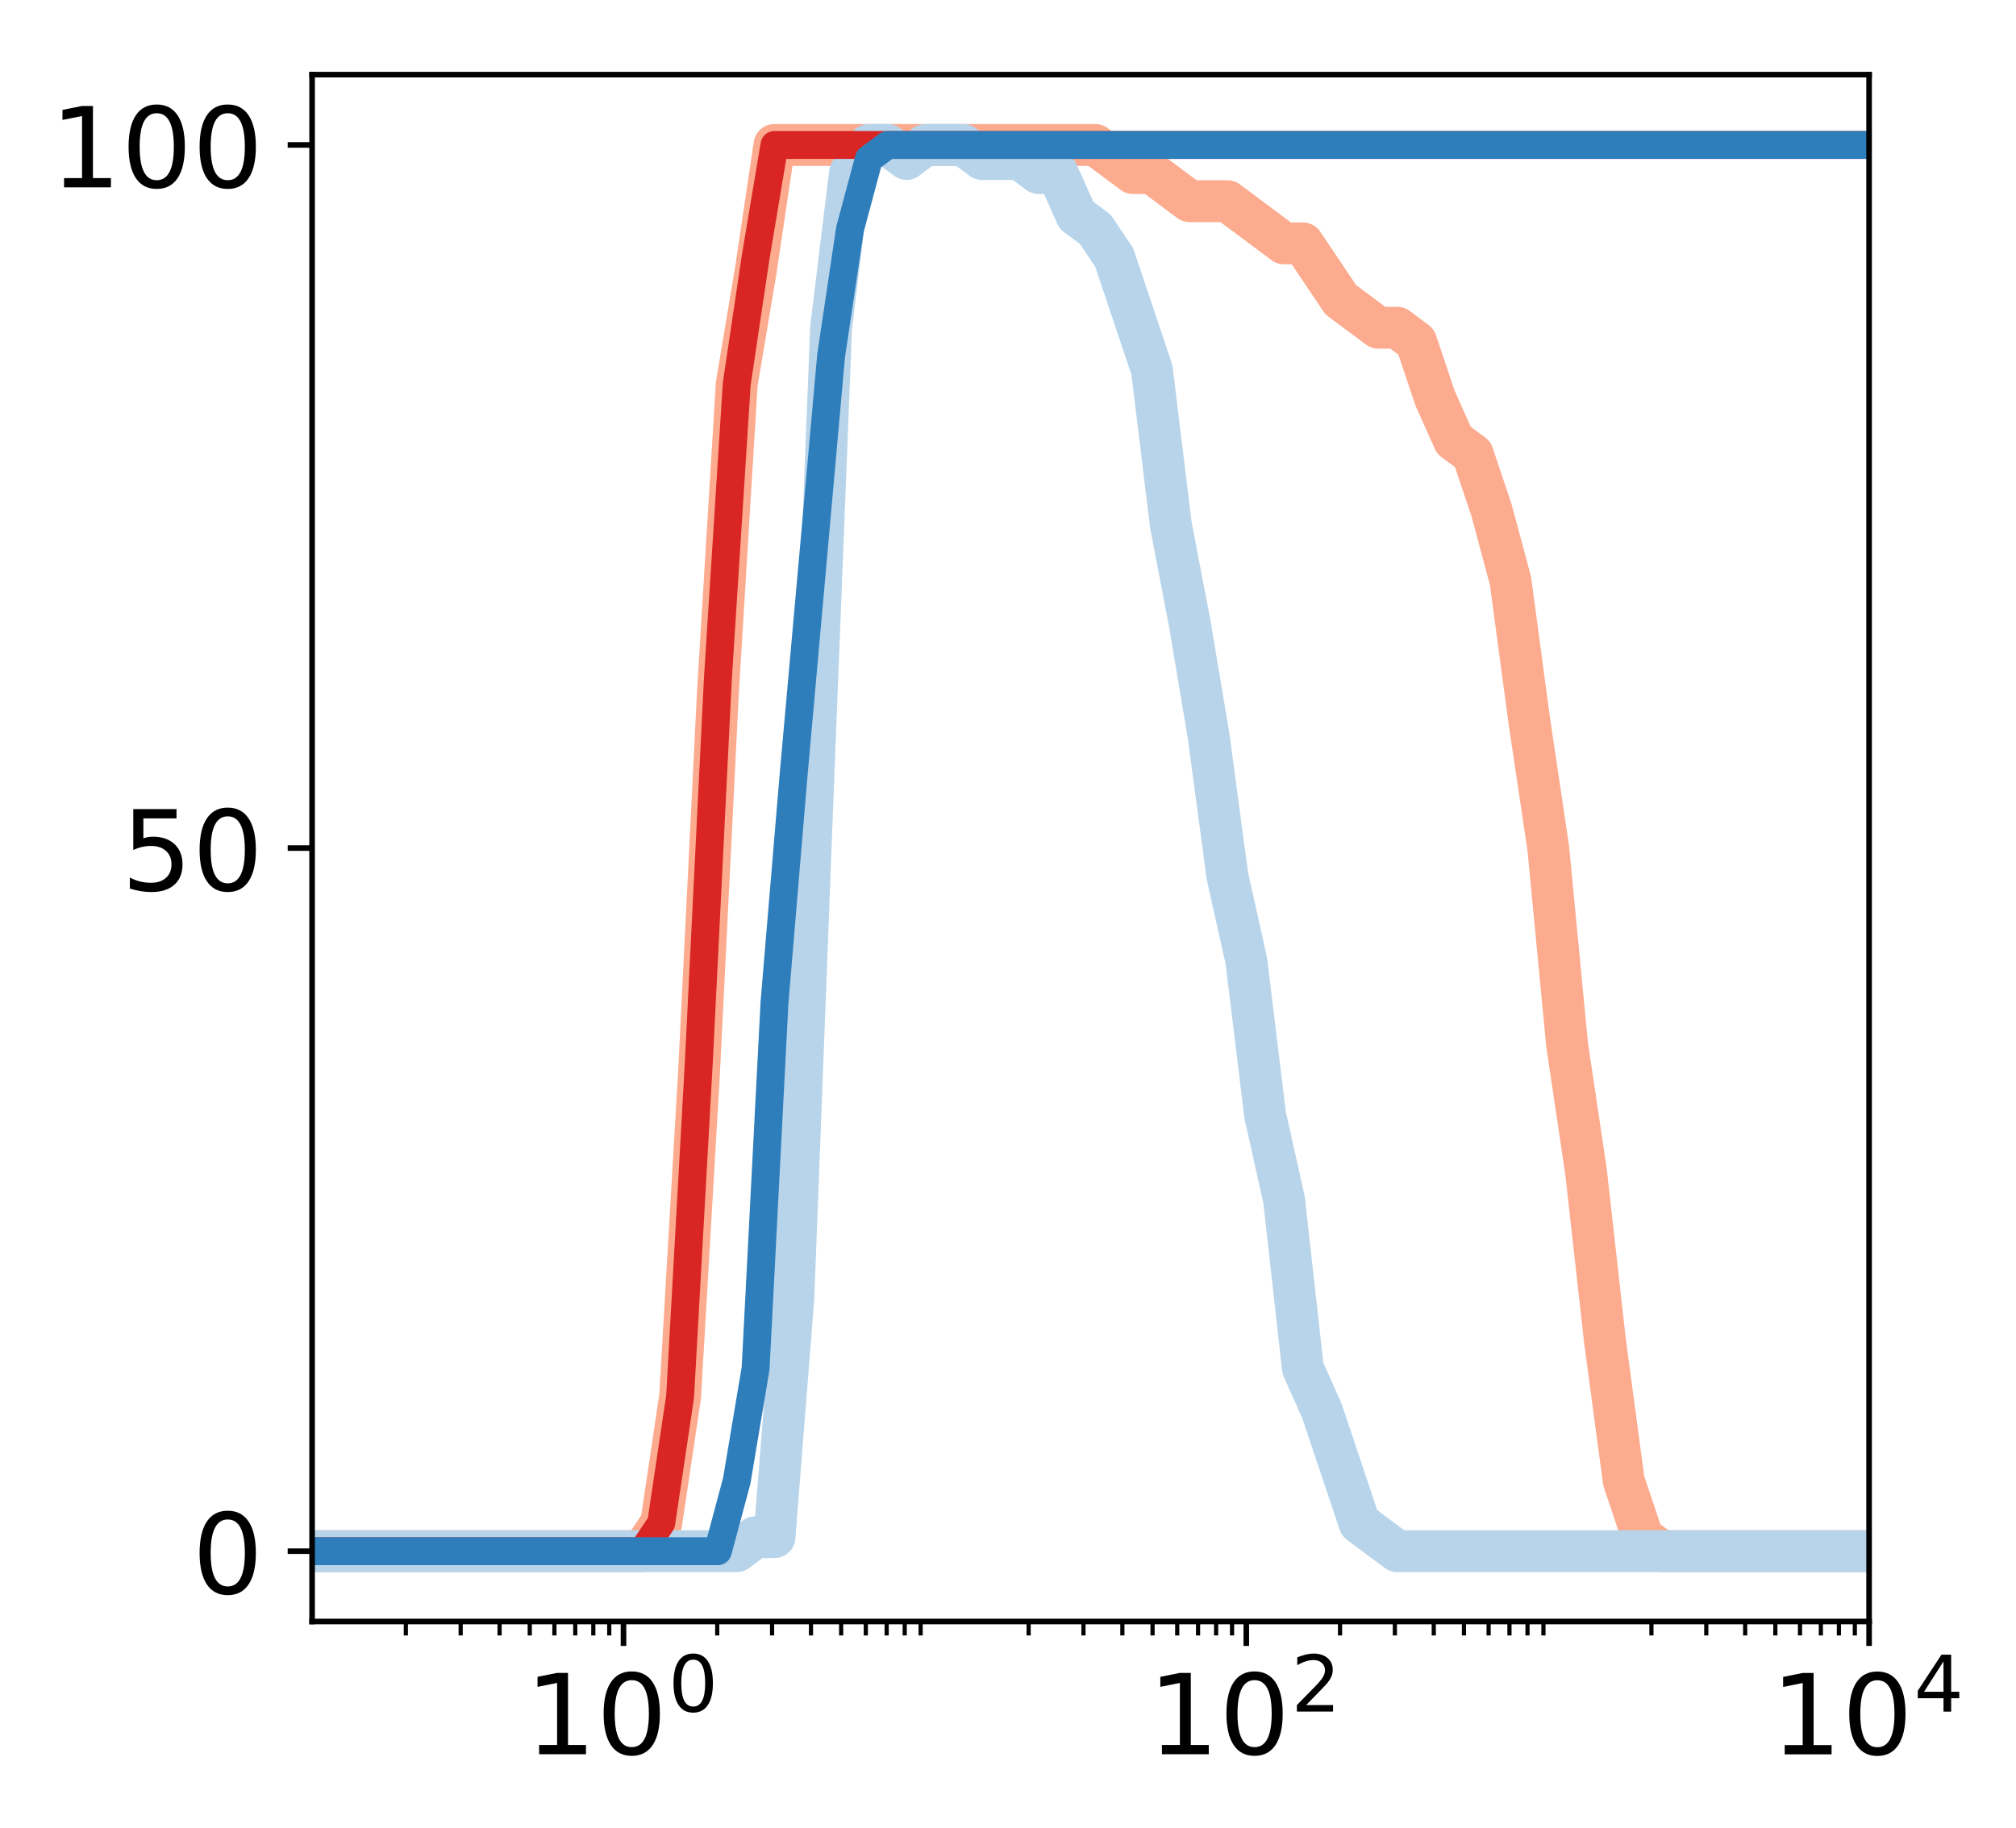
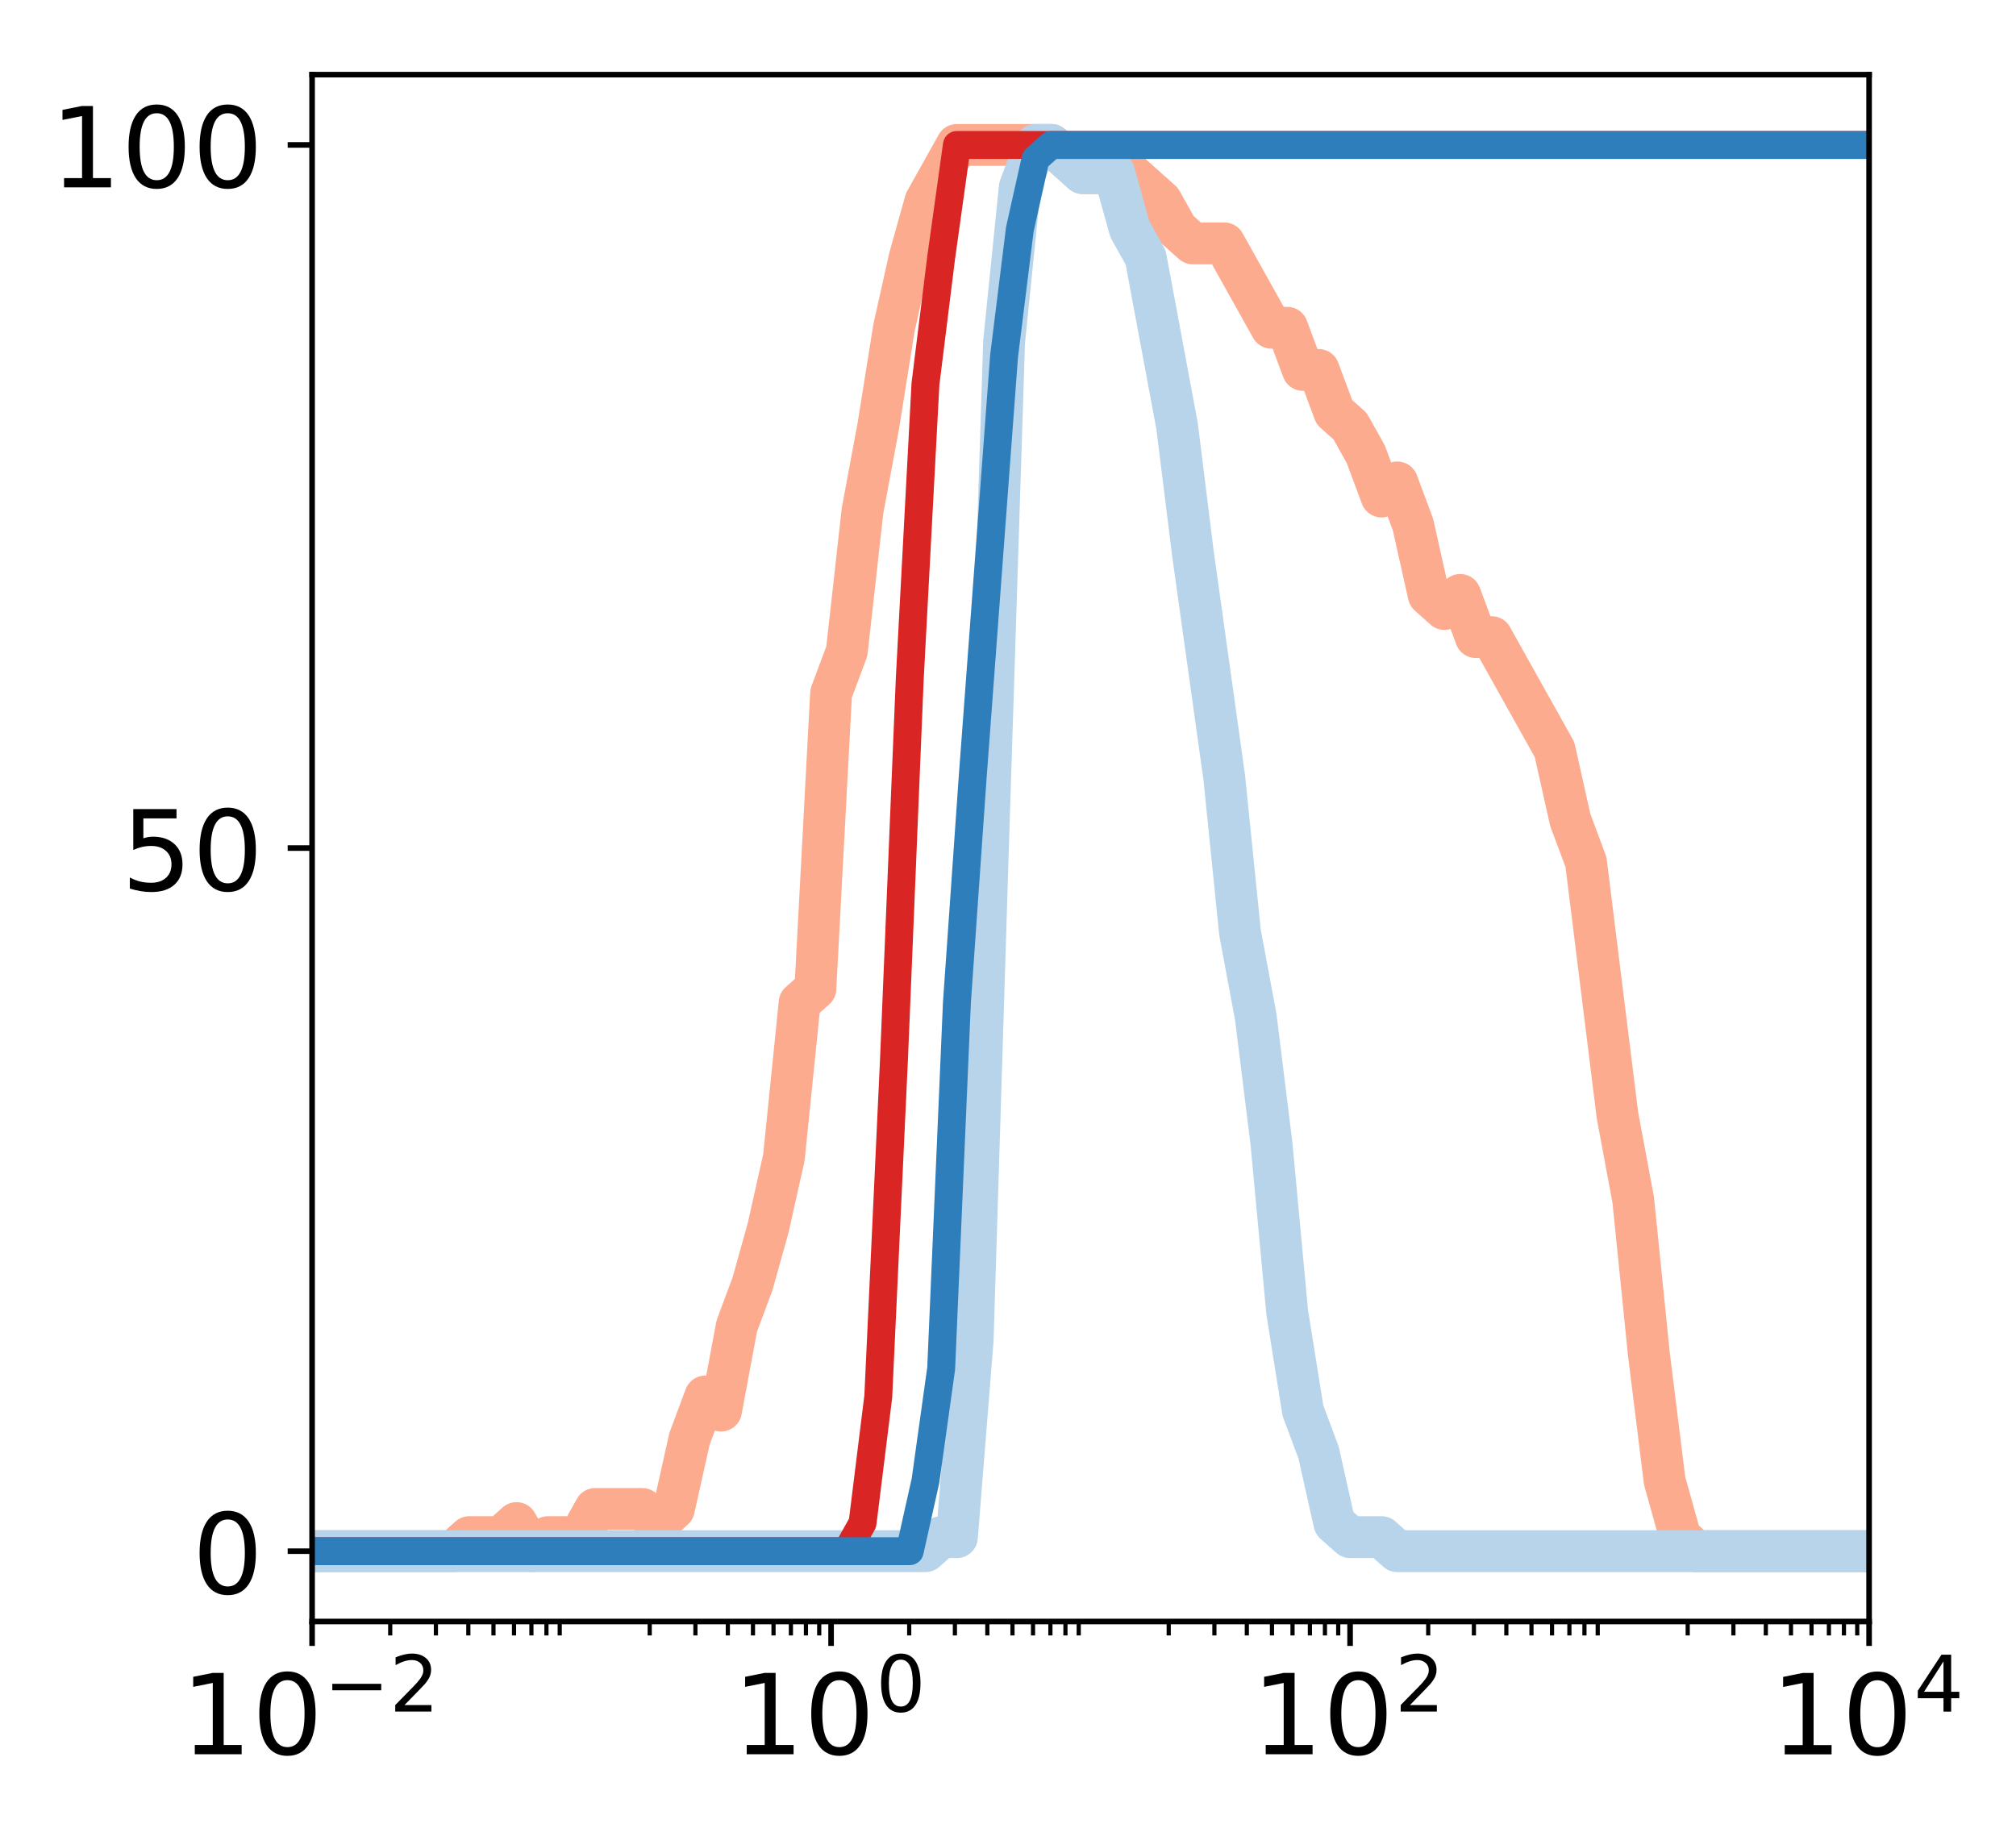
<svg xmlns="http://www.w3.org/2000/svg" xmlns:xlink="http://www.w3.org/1999/xlink" height="262pt" version="1.1" viewBox="0 0 289 262" width="289pt">
  <defs>
    <style type="text/css">
*{stroke-linecap:butt;stroke-linejoin:round;}
  </style>
  </defs>
  <g id="figure_1">
    <g id="patch_1">
      <path d="M 0 262.145  L 289.22 262.145  L 289.22 0  L 0 0  z " style="fill:#ffffff;" />
    </g>
    <g id="axes_1">
      <g id="patch_2">
        <path d="M 44.74 232.46  L 267.94 232.46  L 267.94 10.7  L 44.74 10.7  z " style="fill:#ffffff;" />
      </g>
      <g id="line2d_1">
-         <path clip-path="url(#p0f872b11b6)" d="M 0.1 222.38  L 2.805 222.38  L 5.511 222.38  L 8.216 222.38  L 10.922 222.38  L 13.627 222.38  L 16.333 222.38  L 19.038 222.38  L 21.744 222.38  L 24.449 222.38  L 27.155 222.38  L 29.86 222.38  L 32.565 222.38  L 35.271 222.38  L 37.976 222.38  L 40.682 222.38  L 43.387 222.38  L 46.093 222.38  L 48.798 222.38  L 51.504 222.38  L 54.209 222.38  L 56.915 222.38  L 59.62 222.38  L 62.325 222.38  L 65.031 222.38  L 67.736 222.38  L 70.442 222.38  L 73.147 222.38  L 75.853 222.38  L 78.558 222.38  L 81.264 222.38  L 83.969 222.38  L 86.675 222.38  L 89.38 222.38  L 92.085 222.38  L 94.791 218.348  L 97.496 200.204  L 100.202 153.836  L 102.907 99.404  L 105.613 55.052  L 108.318 38.924  L 111.024 20.78  L 113.729 20.78  L 116.435 20.78  L 119.14 20.78  L 121.845 20.78  L 124.551 20.78  L 127.256 20.78  L 129.962 20.78  L 132.667 20.78  L 135.373 20.78  L 138.078 20.78  L 140.784 20.78  L 143.489 20.78  L 146.195 20.78  L 148.9 20.78  L 151.605 20.78  L 154.311 20.78  L 157.016 20.78  L 159.722 22.796  L 162.427 24.812  L 165.133 24.812  L 167.838 26.828  L 170.544 28.844  L 173.249 28.844  L 175.955 28.844  L 178.66 30.86  L 181.365 32.876  L 184.071 34.892  L 186.776 34.892  L 189.482 38.924  L 192.187 42.956  L 194.893 44.972  L 197.598 46.988  L 200.304 46.988  L 203.009 49.004  L 205.715 57.068  L 208.42 63.116  L 211.125 65.132  L 213.831 73.196  L 216.536 83.276  L 219.242 103.436  L 221.947 121.58  L 224.653 149.804  L 227.358 167.948  L 230.064 192.14  L 232.769 212.3  L 235.475 220.364  L 238.18 222.38  L 240.885 222.38  L 243.591 222.38  L 246.296 222.38  L 249.002 222.38  L 251.707 222.38  L 254.413 222.38  L 257.118 222.38  L 259.824 222.38  L 262.529 222.38  L 265.235 222.38  L 267.94 222.38  " style="fill:none;stroke:#fcab8f;stroke-linecap:square;stroke-width:6;" />
+         <path clip-path="url(#p80fd673a20)" d="M 44.74 222.38  L 46.995 222.38  L 49.249 222.38  L 51.504 222.38  L 53.758 222.38  L 56.013 222.38  L 58.267 222.38  L 60.522 222.38  L 62.776 222.38  L 65.031 222.38  L 67.285 220.364  L 69.54 220.364  L 71.795 220.364  L 74.049 218.348  L 76.304 222.38  L 78.558 220.364  L 80.813 220.364  L 83.067 220.364  L 85.322 216.332  L 87.576 216.332  L 89.831 216.332  L 92.085 216.332  L 94.34 218.348  L 96.595 216.332  L 98.849 206.252  L 101.104 200.204  L 103.358 202.22  L 105.613 190.124  L 107.867 184.076  L 110.122 176.012  L 112.376 165.932  L 114.631 143.756  L 116.885 141.74  L 119.14 99.404  L 121.395 93.356  L 123.649 73.196  L 125.904 61.1  L 128.158 46.988  L 130.413 36.908  L 132.667 28.844  L 134.922 24.812  L 137.176 20.78  L 139.431 20.78  L 141.685 20.78  L 143.94 20.78  L 146.195 20.78  L 148.449 20.78  L 150.704 20.78  L 152.958 22.796  L 155.213 24.812  L 157.467 24.812  L 159.722 24.812  L 161.976 24.812  L 164.231 26.828  L 166.485 28.844  L 168.74 32.876  L 170.995 34.892  L 173.249 34.892  L 175.504 34.892  L 177.758 38.924  L 180.013 42.956  L 182.267 46.988  L 184.522 46.988  L 186.776 53.036  L 189.031 53.036  L 191.285 59.084  L 193.54 61.1  L 195.795 65.132  L 198.049 71.18  L 200.304 69.164  L 202.558 75.212  L 204.813 85.292  L 207.067 87.308  L 209.322 85.292  L 211.576 91.34  L 213.831 91.34  L 216.085 95.372  L 218.34 99.404  L 220.595 103.436  L 222.849 107.468  L 225.104 117.548  L 227.358 123.596  L 229.613 141.74  L 231.867 159.884  L 234.122 171.98  L 236.376 194.156  L 238.631 212.3  L 240.885 220.364  L 243.14 222.38  L 245.395 222.38  L 247.649 222.38  L 249.904 222.38  L 252.158 222.38  L 254.413 222.38  L 256.667 222.38  L 258.922 222.38  L 261.176 222.38  L 263.431 222.38  L 265.685 222.38  L 267.94 222.38  " style="fill:none;stroke:#fcab8f;stroke-linecap:square;stroke-width:6;" />
      </g>
      <g id="line2d_2">
-         <path clip-path="url(#p0f872b11b6)" d="M 0.1 222.38  L 2.805 222.38  L 5.511 222.38  L 8.216 222.38  L 10.922 222.38  L 13.627 222.38  L 16.333 222.38  L 19.038 222.38  L 21.744 222.38  L 24.449 222.38  L 27.155 222.38  L 29.86 222.38  L 32.565 222.38  L 35.271 222.38  L 37.976 222.38  L 40.682 222.38  L 43.387 222.38  L 46.093 222.38  L 48.798 222.38  L 51.504 222.38  L 54.209 222.38  L 56.915 222.38  L 59.62 222.38  L 62.325 222.38  L 65.031 222.38  L 67.736 222.38  L 70.442 222.38  L 73.147 222.38  L 75.853 222.38  L 78.558 222.38  L 81.264 222.38  L 83.969 222.38  L 86.675 222.38  L 89.38 222.38  L 92.085 222.38  L 94.791 222.38  L 97.496 222.38  L 100.202 222.38  L 102.907 222.38  L 105.613 222.38  L 108.318 220.364  L 111.024 220.364  L 113.729 186.092  L 116.435 115.532  L 119.14 46.988  L 121.845 24.812  L 124.551 20.78  L 127.256 20.78  L 129.962 22.796  L 132.667 20.78  L 135.373 20.78  L 138.078 20.78  L 140.784 22.796  L 143.489 22.796  L 146.195 22.796  L 148.9 24.812  L 151.605 24.812  L 154.311 30.86  L 157.016 32.876  L 159.722 36.908  L 162.427 44.972  L 165.133 53.036  L 167.838 75.212  L 170.544 89.324  L 173.249 105.452  L 175.955 125.612  L 178.66 137.708  L 181.365 159.884  L 184.071 171.98  L 186.776 196.172  L 189.482 202.22  L 192.187 210.284  L 194.893 218.348  L 197.598 220.364  L 200.304 222.38  L 203.009 222.38  L 205.715 222.38  L 208.42 222.38  L 211.125 222.38  L 213.831 222.38  L 216.536 222.38  L 219.242 222.38  L 221.947 222.38  L 224.653 222.38  L 227.358 222.38  L 230.064 222.38  L 232.769 222.38  L 235.475 222.38  L 238.18 222.38  L 240.885 222.38  L 243.591 222.38  L 246.296 222.38  L 249.002 222.38  L 251.707 222.38  L 254.413 222.38  L 257.118 222.38  L 259.824 222.38  L 262.529 222.38  L 265.235 222.38  L 267.94 222.38  " style="fill:none;stroke:#b7d4ea;stroke-linecap:square;stroke-width:6;" />
+         <path clip-path="url(#p80fd673a20)" d="M 44.74 222.38  L 46.995 222.38  L 49.249 222.38  L 51.504 222.38  L 53.758 222.38  L 56.013 222.38  L 58.267 222.38  L 60.522 222.38  L 62.776 222.38  L 65.031 222.38  L 67.285 222.38  L 69.54 222.38  L 71.795 222.38  L 74.049 222.38  L 76.304 222.38  L 78.558 222.38  L 80.813 222.38  L 83.067 222.38  L 85.322 222.38  L 87.576 222.38  L 89.831 222.38  L 92.085 222.38  L 94.34 222.38  L 96.595 222.38  L 98.849 222.38  L 101.104 222.38  L 103.358 222.38  L 105.613 222.38  L 107.867 222.38  L 110.122 222.38  L 112.376 222.38  L 114.631 222.38  L 116.885 222.38  L 119.14 222.38  L 121.395 222.38  L 123.649 222.38  L 125.904 222.38  L 128.158 222.38  L 130.413 222.38  L 132.667 222.38  L 134.922 220.364  L 137.176 220.364  L 139.431 192.14  L 141.685 119.564  L 143.94 49.004  L 146.195 26.828  L 148.449 20.78  L 150.704 20.78  L 152.958 22.796  L 155.213 24.812  L 157.467 24.812  L 159.722 24.812  L 161.976 32.876  L 164.231 36.908  L 166.485 49.004  L 168.74 61.1  L 170.995 79.244  L 173.249 95.372  L 175.504 111.5  L 177.758 133.676  L 180.013 145.772  L 182.267 163.916  L 184.522 188.108  L 186.776 202.22  L 189.031 208.268  L 191.285 218.348  L 193.54 220.364  L 195.795 220.364  L 198.049 220.364  L 200.304 222.38  L 202.558 222.38  L 204.813 222.38  L 207.067 222.38  L 209.322 222.38  L 211.576 222.38  L 213.831 222.38  L 216.085 222.38  L 218.34 222.38  L 220.595 222.38  L 222.849 222.38  L 225.104 222.38  L 227.358 222.38  L 229.613 222.38  L 231.867 222.38  L 234.122 222.38  L 236.376 222.38  L 238.631 222.38  L 240.885 222.38  L 243.14 222.38  L 245.395 222.38  L 247.649 222.38  L 249.904 222.38  L 252.158 222.38  L 254.413 222.38  L 256.667 222.38  L 258.922 222.38  L 261.176 222.38  L 263.431 222.38  L 265.685 222.38  L 267.94 222.38  " style="fill:none;stroke:#b7d4ea;stroke-linecap:square;stroke-width:6;" />
      </g>
      <g id="matplotlib.axis_1">
        <g id="xtick_1">
          <g id="line2d_3">
            <defs>
-               <path d="M 0 0  L 0 3.5  " id="m87ca6290b1" style="stroke:#000000;stroke-width:0.8;" />
+               <path d="M 0 0  L 0 3.5  " id="m901036382d" style="stroke:#000000;stroke-width:0.8;" />
            </defs>
            <g>
-               <use style="stroke:#000000;stroke-width:0.8;" x="89.38" xlink:href="#m87ca6290b1" y="232.46" />
+               <use style="stroke:#000000;stroke-width:0.8;" x="44.74" xlink:href="#m901036382d" y="232.46" />
            </g>
          </g>
          <g id="text_1">
            <defs>
              <path d="M 12.406 8.297  L 28.516 8.297  L 28.516 63.922  L 10.984 60.406  L 10.984 69.391  L 28.422 72.906  L 38.281 72.906  L 38.281 8.297  L 54.391 8.297  L 54.391 0  L 12.406 0  z " id="DejaVuSans-31" />
              <path d="M 31.781 66.406  Q 24.172 66.406 20.328 58.906  Q 16.5 51.422 16.5 36.375  Q 16.5 21.391 20.328 13.891  Q 24.172 6.391 31.781 6.391  Q 39.453 6.391 43.281 13.891  Q 47.125 21.391 47.125 36.375  Q 47.125 51.422 43.281 58.906  Q 39.453 66.406 31.781 66.406  z M 31.781 74.219  Q 44.047 74.219 50.516 64.516  Q 56.984 54.828 56.984 36.375  Q 56.984 17.969 50.516 8.266  Q 44.047 -1.422 31.781 -1.422  Q 19.531 -1.422 13.062 8.266  Q 6.594 17.969 6.594 36.375  Q 6.594 54.828 13.062 64.516  Q 19.531 74.219 31.781 74.219  z " id="DejaVuSans-30" />
+               <path d="M 10.594 35.5  L 73.188 35.5  L 73.188 27.203  L 10.594 27.203  z " id="DejaVuSans-2212" />
+               <path d="M 19.188 8.297  L 53.609 8.297  L 53.609 0  L 7.328 0  L 7.328 8.297  Q 12.938 14.109 22.625 23.891  Q 32.328 33.688 34.812 36.531  Q 39.547 41.844 41.422 45.531  Q 43.312 49.219 43.312 52.781  Q 43.312 58.594 39.234 62.25  Q 35.156 65.922 28.609 65.922  Q 23.969 65.922 18.812 64.312  Q 13.672 62.703 7.812 59.422  L 7.812 69.391  Q 13.766 71.781 18.938 73  Q 24.125 74.219 28.422 74.219  Q 39.75 74.219 46.484 68.547  Q 53.219 62.891 53.219 53.422  Q 53.219 48.922 51.531 44.891  Q 49.859 40.875 45.406 35.406  Q 44.188 33.984 37.641 27.219  Q 31.109 20.453 19.188 8.297  z " id="DejaVuSans-32" />
            </defs>
-             <g transform="translate(75.3 251.6175)scale(0.16 -0.16)">
+             <g transform="translate(25.94 251.6175)scale(0.16 -0.16)">
+               <use transform="translate(0 0.765625)" xlink:href="#DejaVuSans-31" />
+               <use transform="translate(63.62305 0.765625)" xlink:href="#DejaVuSans-30" />
+               <use transform="translate(128.2031 39.04688)scale(0.7)" xlink:href="#DejaVuSans-2212" />
+               <use transform="translate(186.8555 39.04688)scale(0.7)" xlink:href="#DejaVuSans-32" />
+             </g>
+           </g>
+         </g>
+         <g id="xtick_2">
+           <g id="line2d_4">
+             <g>
+               <use style="stroke:#000000;stroke-width:0.8;" x="119.14" xlink:href="#m901036382d" y="232.46" />
+             </g>
+           </g>
+           <g id="text_2">
+             <g transform="translate(105.06 251.6175)scale(0.16 -0.16)">
              <use transform="translate(0 0.765625)" xlink:href="#DejaVuSans-31" />
              <use transform="translate(63.62305 0.765625)" xlink:href="#DejaVuSans-30" />
              <use transform="translate(128.2031 39.04688)scale(0.7)" xlink:href="#DejaVuSans-30" />
            </g>
          </g>
        </g>
-         <g id="xtick_2">
-           <g id="line2d_4">
-             <g>
-               <use style="stroke:#000000;stroke-width:0.8;" x="178.66" xlink:href="#m87ca6290b1" y="232.46" />
-             </g>
-           </g>
-           <g id="text_2">
-             <defs>
-               <path d="M 19.188 8.297  L 53.609 8.297  L 53.609 0  L 7.328 0  L 7.328 8.297  Q 12.938 14.109 22.625 23.891  Q 32.328 33.688 34.812 36.531  Q 39.547 41.844 41.422 45.531  Q 43.312 49.219 43.312 52.781  Q 43.312 58.594 39.234 62.25  Q 35.156 65.922 28.609 65.922  Q 23.969 65.922 18.812 64.312  Q 13.672 62.703 7.812 59.422  L 7.812 69.391  Q 13.766 71.781 18.938 73  Q 24.125 74.219 28.422 74.219  Q 39.75 74.219 46.484 68.547  Q 53.219 62.891 53.219 53.422  Q 53.219 48.922 51.531 44.891  Q 49.859 40.875 45.406 35.406  Q 44.188 33.984 37.641 27.219  Q 31.109 20.453 19.188 8.297  z " id="DejaVuSans-32" />
-             </defs>
-             <g transform="translate(164.58 251.6175)scale(0.16 -0.16)">
+         <g id="xtick_3">
+           <g id="line2d_5">
+             <g>
+               <use style="stroke:#000000;stroke-width:0.8;" x="193.54" xlink:href="#m901036382d" y="232.46" />
+             </g>
+           </g>
+           <g id="text_3">
+             <g transform="translate(179.46 251.6175)scale(0.16 -0.16)">
              <use transform="translate(0 0.765625)" xlink:href="#DejaVuSans-31" />
              <use transform="translate(63.62305 0.765625)" xlink:href="#DejaVuSans-30" />
              <use transform="translate(128.2031 39.04688)scale(0.7)" xlink:href="#DejaVuSans-32" />
            </g>
          </g>
        </g>
-         <g id="xtick_3">
-           <g id="line2d_5">
-             <g>
-               <use style="stroke:#000000;stroke-width:0.8;" x="267.94" xlink:href="#m87ca6290b1" y="232.46" />
-             </g>
-           </g>
-           <g id="text_3">
+         <g id="xtick_4">
+           <g id="line2d_6">
+             <g>
+               <use style="stroke:#000000;stroke-width:0.8;" x="267.94" xlink:href="#m901036382d" y="232.46" />
+             </g>
+           </g>
+           <g id="text_4">
            <defs>
              <path d="M 37.797 64.312  L 12.891 25.391  L 37.797 25.391  z M 35.203 72.906  L 47.609 72.906  L 47.609 25.391  L 58.016 25.391  L 58.016 17.188  L 47.609 17.188  L 47.609 0  L 37.797 0  L 37.797 17.188  L 4.891 17.188  L 4.891 26.703  z " id="DejaVuSans-34" />
            </defs>
            <g transform="translate(253.86 251.6175)scale(0.16 -0.16)">
              <use transform="translate(0 0.684375)" xlink:href="#DejaVuSans-31" />
              <use transform="translate(63.62305 0.684375)" xlink:href="#DejaVuSans-30" />
              <use transform="translate(128.2031 38.96563)scale(0.7)" xlink:href="#DejaVuSans-34" />
            </g>
          </g>
        </g>
-         <g id="xtick_4">
-           <g id="line2d_6">
-             <defs>
-               <path d="M 0 0  L 0 2  " id="mcd8d20ece2" style="stroke:#000000;stroke-width:0.6;" />
-             </defs>
-             <g>
-               <use style="stroke:#000000;stroke-width:0.6;" x="58.178" xlink:href="#mcd8d20ece2" y="232.46" />
-             </g>
-           </g>
-         </g>
        <g id="xtick_5">
          <g id="line2d_7">
-             <g>
-               <use style="stroke:#000000;stroke-width:0.6;" x="66.039" xlink:href="#mcd8d20ece2" y="232.46" />
+             <defs>
+               <path d="M 0 0  L 0 2  " id="mf4dc731cf3" style="stroke:#000000;stroke-width:0.6;" />
+             </defs>
+             <g>
+               <use style="stroke:#000000;stroke-width:0.6;" x="55.938" xlink:href="#mf4dc731cf3" y="232.46" />
            </g>
          </g>
        </g>
        <g id="xtick_6">
          <g id="line2d_8">
            <g>
-               <use style="stroke:#000000;stroke-width:0.6;" x="71.616" xlink:href="#mcd8d20ece2" y="232.46" />
+               <use style="stroke:#000000;stroke-width:0.6;" x="62.489" xlink:href="#mf4dc731cf3" y="232.46" />
            </g>
          </g>
        </g>
        <g id="xtick_7">
          <g id="line2d_9">
            <g>
-               <use style="stroke:#000000;stroke-width:0.6;" x="75.942" xlink:href="#mcd8d20ece2" y="232.46" />
+               <use style="stroke:#000000;stroke-width:0.6;" x="67.137" xlink:href="#mf4dc731cf3" y="232.46" />
            </g>
          </g>
        </g>
        <g id="xtick_8">
          <g id="line2d_10">
            <g>
-               <use style="stroke:#000000;stroke-width:0.6;" x="79.477" xlink:href="#mcd8d20ece2" y="232.46" />
+               <use style="stroke:#000000;stroke-width:0.6;" x="70.742" xlink:href="#mf4dc731cf3" y="232.46" />
            </g>
          </g>
        </g>
        <g id="xtick_9">
          <g id="line2d_11">
            <g>
-               <use style="stroke:#000000;stroke-width:0.6;" x="82.465" xlink:href="#mcd8d20ece2" y="232.46" />
+               <use style="stroke:#000000;stroke-width:0.6;" x="73.687" xlink:href="#mf4dc731cf3" y="232.46" />
            </g>
          </g>
        </g>
        <g id="xtick_10">
          <g id="line2d_12">
            <g>
-               <use style="stroke:#000000;stroke-width:0.6;" x="85.054" xlink:href="#mcd8d20ece2" y="232.46" />
+               <use style="stroke:#000000;stroke-width:0.6;" x="76.178" xlink:href="#mf4dc731cf3" y="232.46" />
            </g>
          </g>
        </g>
        <g id="xtick_11">
          <g id="line2d_13">
            <g>
-               <use style="stroke:#000000;stroke-width:0.6;" x="87.337" xlink:href="#mcd8d20ece2" y="232.46" />
+               <use style="stroke:#000000;stroke-width:0.6;" x="78.335" xlink:href="#mf4dc731cf3" y="232.46" />
            </g>
          </g>
        </g>
        <g id="xtick_12">
          <g id="line2d_14">
            <g>
-               <use style="stroke:#000000;stroke-width:0.6;" x="102.818" xlink:href="#mcd8d20ece2" y="232.46" />
+               <use style="stroke:#000000;stroke-width:0.6;" x="80.238" xlink:href="#mf4dc731cf3" y="232.46" />
            </g>
          </g>
        </g>
        <g id="xtick_13">
          <g id="line2d_15">
            <g>
-               <use style="stroke:#000000;stroke-width:0.6;" x="110.679" xlink:href="#mcd8d20ece2" y="232.46" />
+               <use style="stroke:#000000;stroke-width:0.6;" x="93.138" xlink:href="#mf4dc731cf3" y="232.46" />
            </g>
          </g>
        </g>
        <g id="xtick_14">
          <g id="line2d_16">
            <g>
-               <use style="stroke:#000000;stroke-width:0.6;" x="116.256" xlink:href="#mcd8d20ece2" y="232.46" />
+               <use style="stroke:#000000;stroke-width:0.6;" x="99.689" xlink:href="#mf4dc731cf3" y="232.46" />
            </g>
          </g>
        </g>
        <g id="xtick_15">
          <g id="line2d_17">
            <g>
-               <use style="stroke:#000000;stroke-width:0.6;" x="120.582" xlink:href="#mcd8d20ece2" y="232.46" />
+               <use style="stroke:#000000;stroke-width:0.6;" x="104.337" xlink:href="#mf4dc731cf3" y="232.46" />
            </g>
          </g>
        </g>
        <g id="xtick_16">
          <g id="line2d_18">
            <g>
-               <use style="stroke:#000000;stroke-width:0.6;" x="124.117" xlink:href="#mcd8d20ece2" y="232.46" />
+               <use style="stroke:#000000;stroke-width:0.6;" x="107.942" xlink:href="#mf4dc731cf3" y="232.46" />
            </g>
          </g>
        </g>
        <g id="xtick_17">
          <g id="line2d_19">
            <g>
-               <use style="stroke:#000000;stroke-width:0.6;" x="127.105" xlink:href="#mcd8d20ece2" y="232.46" />
+               <use style="stroke:#000000;stroke-width:0.6;" x="110.887" xlink:href="#mf4dc731cf3" y="232.46" />
            </g>
          </g>
        </g>
        <g id="xtick_18">
          <g id="line2d_20">
            <g>
-               <use style="stroke:#000000;stroke-width:0.6;" x="129.694" xlink:href="#mcd8d20ece2" y="232.46" />
+               <use style="stroke:#000000;stroke-width:0.6;" x="113.378" xlink:href="#mf4dc731cf3" y="232.46" />
            </g>
          </g>
        </g>
        <g id="xtick_19">
          <g id="line2d_21">
            <g>
-               <use style="stroke:#000000;stroke-width:0.6;" x="131.977" xlink:href="#mcd8d20ece2" y="232.46" />
+               <use style="stroke:#000000;stroke-width:0.6;" x="115.535" xlink:href="#mf4dc731cf3" y="232.46" />
            </g>
          </g>
        </g>
        <g id="xtick_20">
          <g id="line2d_22">
            <g>
-               <use style="stroke:#000000;stroke-width:0.6;" x="147.458" xlink:href="#mcd8d20ece2" y="232.46" />
+               <use style="stroke:#000000;stroke-width:0.6;" x="117.438" xlink:href="#mf4dc731cf3" y="232.46" />
            </g>
          </g>
        </g>
        <g id="xtick_21">
          <g id="line2d_23">
            <g>
-               <use style="stroke:#000000;stroke-width:0.6;" x="155.319" xlink:href="#mcd8d20ece2" y="232.46" />
+               <use style="stroke:#000000;stroke-width:0.6;" x="130.338" xlink:href="#mf4dc731cf3" y="232.46" />
            </g>
          </g>
        </g>
        <g id="xtick_22">
          <g id="line2d_24">
            <g>
-               <use style="stroke:#000000;stroke-width:0.6;" x="160.896" xlink:href="#mcd8d20ece2" y="232.46" />
+               <use style="stroke:#000000;stroke-width:0.6;" x="136.889" xlink:href="#mf4dc731cf3" y="232.46" />
            </g>
          </g>
        </g>
        <g id="xtick_23">
          <g id="line2d_25">
            <g>
-               <use style="stroke:#000000;stroke-width:0.6;" x="165.222" xlink:href="#mcd8d20ece2" y="232.46" />
+               <use style="stroke:#000000;stroke-width:0.6;" x="141.537" xlink:href="#mf4dc731cf3" y="232.46" />
            </g>
          </g>
        </g>
        <g id="xtick_24">
          <g id="line2d_26">
            <g>
-               <use style="stroke:#000000;stroke-width:0.6;" x="168.757" xlink:href="#mcd8d20ece2" y="232.46" />
+               <use style="stroke:#000000;stroke-width:0.6;" x="145.142" xlink:href="#mf4dc731cf3" y="232.46" />
            </g>
          </g>
        </g>
        <g id="xtick_25">
          <g id="line2d_27">
            <g>
-               <use style="stroke:#000000;stroke-width:0.6;" x="171.745" xlink:href="#mcd8d20ece2" y="232.46" />
+               <use style="stroke:#000000;stroke-width:0.6;" x="148.087" xlink:href="#mf4dc731cf3" y="232.46" />
            </g>
          </g>
        </g>
        <g id="xtick_26">
          <g id="line2d_28">
            <g>
-               <use style="stroke:#000000;stroke-width:0.6;" x="174.334" xlink:href="#mcd8d20ece2" y="232.46" />
+               <use style="stroke:#000000;stroke-width:0.6;" x="150.578" xlink:href="#mf4dc731cf3" y="232.46" />
            </g>
          </g>
        </g>
        <g id="xtick_27">
          <g id="line2d_29">
            <g>
-               <use style="stroke:#000000;stroke-width:0.6;" x="176.617" xlink:href="#mcd8d20ece2" y="232.46" />
+               <use style="stroke:#000000;stroke-width:0.6;" x="152.735" xlink:href="#mf4dc731cf3" y="232.46" />
            </g>
          </g>
        </g>
        <g id="xtick_28">
          <g id="line2d_30">
            <g>
-               <use style="stroke:#000000;stroke-width:0.6;" x="192.098" xlink:href="#mcd8d20ece2" y="232.46" />
+               <use style="stroke:#000000;stroke-width:0.6;" x="154.638" xlink:href="#mf4dc731cf3" y="232.46" />
            </g>
          </g>
        </g>
        <g id="xtick_29">
          <g id="line2d_31">
            <g>
-               <use style="stroke:#000000;stroke-width:0.6;" x="199.959" xlink:href="#mcd8d20ece2" y="232.46" />
+               <use style="stroke:#000000;stroke-width:0.6;" x="167.538" xlink:href="#mf4dc731cf3" y="232.46" />
            </g>
          </g>
        </g>
        <g id="xtick_30">
          <g id="line2d_32">
            <g>
-               <use style="stroke:#000000;stroke-width:0.6;" x="205.536" xlink:href="#mcd8d20ece2" y="232.46" />
+               <use style="stroke:#000000;stroke-width:0.6;" x="174.089" xlink:href="#mf4dc731cf3" y="232.46" />
            </g>
          </g>
        </g>
        <g id="xtick_31">
          <g id="line2d_33">
            <g>
-               <use style="stroke:#000000;stroke-width:0.6;" x="209.862" xlink:href="#mcd8d20ece2" y="232.46" />
+               <use style="stroke:#000000;stroke-width:0.6;" x="178.737" xlink:href="#mf4dc731cf3" y="232.46" />
            </g>
          </g>
        </g>
        <g id="xtick_32">
          <g id="line2d_34">
            <g>
-               <use style="stroke:#000000;stroke-width:0.6;" x="213.397" xlink:href="#mcd8d20ece2" y="232.46" />
+               <use style="stroke:#000000;stroke-width:0.6;" x="182.342" xlink:href="#mf4dc731cf3" y="232.46" />
            </g>
          </g>
        </g>
        <g id="xtick_33">
          <g id="line2d_35">
            <g>
-               <use style="stroke:#000000;stroke-width:0.6;" x="216.385" xlink:href="#mcd8d20ece2" y="232.46" />
+               <use style="stroke:#000000;stroke-width:0.6;" x="185.287" xlink:href="#mf4dc731cf3" y="232.46" />
            </g>
          </g>
        </g>
        <g id="xtick_34">
          <g id="line2d_36">
            <g>
-               <use style="stroke:#000000;stroke-width:0.6;" x="218.974" xlink:href="#mcd8d20ece2" y="232.46" />
+               <use style="stroke:#000000;stroke-width:0.6;" x="187.778" xlink:href="#mf4dc731cf3" y="232.46" />
            </g>
          </g>
        </g>
        <g id="xtick_35">
          <g id="line2d_37">
            <g>
-               <use style="stroke:#000000;stroke-width:0.6;" x="221.257" xlink:href="#mcd8d20ece2" y="232.46" />
+               <use style="stroke:#000000;stroke-width:0.6;" x="189.935" xlink:href="#mf4dc731cf3" y="232.46" />
            </g>
          </g>
        </g>
        <g id="xtick_36">
          <g id="line2d_38">
            <g>
-               <use style="stroke:#000000;stroke-width:0.6;" x="236.738" xlink:href="#mcd8d20ece2" y="232.46" />
+               <use style="stroke:#000000;stroke-width:0.6;" x="191.838" xlink:href="#mf4dc731cf3" y="232.46" />
            </g>
          </g>
        </g>
        <g id="xtick_37">
          <g id="line2d_39">
            <g>
-               <use style="stroke:#000000;stroke-width:0.6;" x="244.599" xlink:href="#mcd8d20ece2" y="232.46" />
+               <use style="stroke:#000000;stroke-width:0.6;" x="204.738" xlink:href="#mf4dc731cf3" y="232.46" />
            </g>
          </g>
        </g>
        <g id="xtick_38">
          <g id="line2d_40">
            <g>
-               <use style="stroke:#000000;stroke-width:0.6;" x="250.176" xlink:href="#mcd8d20ece2" y="232.46" />
+               <use style="stroke:#000000;stroke-width:0.6;" x="211.289" xlink:href="#mf4dc731cf3" y="232.46" />
            </g>
          </g>
        </g>
        <g id="xtick_39">
          <g id="line2d_41">
            <g>
-               <use style="stroke:#000000;stroke-width:0.6;" x="254.502" xlink:href="#mcd8d20ece2" y="232.46" />
+               <use style="stroke:#000000;stroke-width:0.6;" x="215.937" xlink:href="#mf4dc731cf3" y="232.46" />
            </g>
          </g>
        </g>
        <g id="xtick_40">
          <g id="line2d_42">
            <g>
-               <use style="stroke:#000000;stroke-width:0.6;" x="258.037" xlink:href="#mcd8d20ece2" y="232.46" />
+               <use style="stroke:#000000;stroke-width:0.6;" x="219.542" xlink:href="#mf4dc731cf3" y="232.46" />
            </g>
          </g>
        </g>
        <g id="xtick_41">
          <g id="line2d_43">
            <g>
-               <use style="stroke:#000000;stroke-width:0.6;" x="261.025" xlink:href="#mcd8d20ece2" y="232.46" />
+               <use style="stroke:#000000;stroke-width:0.6;" x="222.487" xlink:href="#mf4dc731cf3" y="232.46" />
            </g>
          </g>
        </g>
        <g id="xtick_42">
          <g id="line2d_44">
            <g>
-               <use style="stroke:#000000;stroke-width:0.6;" x="263.614" xlink:href="#mcd8d20ece2" y="232.46" />
+               <use style="stroke:#000000;stroke-width:0.6;" x="224.978" xlink:href="#mf4dc731cf3" y="232.46" />
            </g>
          </g>
        </g>
        <g id="xtick_43">
          <g id="line2d_45">
            <g>
-               <use style="stroke:#000000;stroke-width:0.6;" x="265.897" xlink:href="#mcd8d20ece2" y="232.46" />
+               <use style="stroke:#000000;stroke-width:0.6;" x="227.135" xlink:href="#mf4dc731cf3" y="232.46" />
+             </g>
+           </g>
+         </g>
+         <g id="xtick_44">
+           <g id="line2d_46">
+             <g>
+               <use style="stroke:#000000;stroke-width:0.6;" x="229.038" xlink:href="#mf4dc731cf3" y="232.46" />
+             </g>
+           </g>
+         </g>
+         <g id="xtick_45">
+           <g id="line2d_47">
+             <g>
+               <use style="stroke:#000000;stroke-width:0.6;" x="241.938" xlink:href="#mf4dc731cf3" y="232.46" />
+             </g>
+           </g>
+         </g>
+         <g id="xtick_46">
+           <g id="line2d_48">
+             <g>
+               <use style="stroke:#000000;stroke-width:0.6;" x="248.489" xlink:href="#mf4dc731cf3" y="232.46" />
+             </g>
+           </g>
+         </g>
+         <g id="xtick_47">
+           <g id="line2d_49">
+             <g>
+               <use style="stroke:#000000;stroke-width:0.6;" x="253.137" xlink:href="#mf4dc731cf3" y="232.46" />
+             </g>
+           </g>
+         </g>
+         <g id="xtick_48">
+           <g id="line2d_50">
+             <g>
+               <use style="stroke:#000000;stroke-width:0.6;" x="256.742" xlink:href="#mf4dc731cf3" y="232.46" />
+             </g>
+           </g>
+         </g>
+         <g id="xtick_49">
+           <g id="line2d_51">
+             <g>
+               <use style="stroke:#000000;stroke-width:0.6;" x="259.687" xlink:href="#mf4dc731cf3" y="232.46" />
+             </g>
+           </g>
+         </g>
+         <g id="xtick_50">
+           <g id="line2d_52">
+             <g>
+               <use style="stroke:#000000;stroke-width:0.6;" x="262.178" xlink:href="#mf4dc731cf3" y="232.46" />
+             </g>
+           </g>
+         </g>
+         <g id="xtick_51">
+           <g id="line2d_53">
+             <g>
+               <use style="stroke:#000000;stroke-width:0.6;" x="264.335" xlink:href="#mf4dc731cf3" y="232.46" />
+             </g>
+           </g>
+         </g>
+         <g id="xtick_52">
+           <g id="line2d_54">
+             <g>
+               <use style="stroke:#000000;stroke-width:0.6;" x="266.238" xlink:href="#mf4dc731cf3" y="232.46" />
            </g>
          </g>
        </g>
      </g>
      <g id="matplotlib.axis_2">
        <g id="ytick_1">
-           <g id="line2d_46">
+           <g id="line2d_55">
            <defs>
-               <path d="M 0 0  L -3.5 0  " id="m9a27d55acb" style="stroke:#000000;stroke-width:0.8;" />
+               <path d="M 0 0  L -3.5 0  " id="m9ff7a88fac" style="stroke:#000000;stroke-width:0.8;" />
            </defs>
            <g>
-               <use style="stroke:#000000;stroke-width:0.8;" x="44.74" xlink:href="#m9a27d55acb" y="222.38" />
-             </g>
-           </g>
-           <g id="text_4">
+               <use style="stroke:#000000;stroke-width:0.8;" x="44.74" xlink:href="#m9ff7a88fac" y="222.38" />
+             </g>
+           </g>
+           <g id="text_5">
            <g transform="translate(27.56 228.4588)scale(0.16 -0.16)">
              <use xlink:href="#DejaVuSans-30" />
            </g>
          </g>
        </g>
        <g id="ytick_2">
-           <g id="line2d_47">
-             <g>
-               <use style="stroke:#000000;stroke-width:0.8;" x="44.74" xlink:href="#m9a27d55acb" y="121.58" />
-             </g>
-           </g>
-           <g id="text_5">
+           <g id="line2d_56">
+             <g>
+               <use style="stroke:#000000;stroke-width:0.8;" x="44.74" xlink:href="#m9ff7a88fac" y="121.58" />
+             </g>
+           </g>
+           <g id="text_6">
            <defs>
              <path d="M 10.797 72.906  L 49.516 72.906  L 49.516 64.594  L 19.828 64.594  L 19.828 46.734  Q 21.969 47.469 24.109 47.828  Q 26.266 48.188 28.422 48.188  Q 40.625 48.188 47.75 41.5  Q 54.891 34.812 54.891 23.391  Q 54.891 11.625 47.562 5.094  Q 40.234 -1.422 26.906 -1.422  Q 22.312 -1.422 17.547 -0.641  Q 12.797 0.141 7.719 1.703  L 7.719 11.625  Q 12.109 9.234 16.797 8.062  Q 21.484 6.891 26.703 6.891  Q 35.156 6.891 40.078 11.328  Q 45.016 15.766 45.016 23.391  Q 45.016 31 40.078 35.438  Q 35.156 39.891 26.703 39.891  Q 22.75 39.891 18.812 39.016  Q 14.891 38.141 10.797 36.281  z " id="DejaVuSans-35" />
            </defs>
            <g transform="translate(17.38 127.6587)scale(0.16 -0.16)">
              <use xlink:href="#DejaVuSans-35" />
              <use x="63.623" xlink:href="#DejaVuSans-30" />
            </g>
          </g>
        </g>
        <g id="ytick_3">
-           <g id="line2d_48">
-             <g>
-               <use style="stroke:#000000;stroke-width:0.8;" x="44.74" xlink:href="#m9a27d55acb" y="20.78" />
-             </g>
-           </g>
-           <g id="text_6">
+           <g id="line2d_57">
+             <g>
+               <use style="stroke:#000000;stroke-width:0.8;" x="44.74" xlink:href="#m9ff7a88fac" y="20.78" />
+             </g>
+           </g>
+           <g id="text_7">
            <g transform="translate(7.2 26.85875)scale(0.16 -0.16)">
              <use xlink:href="#DejaVuSans-31" />
              <use x="63.623" xlink:href="#DejaVuSans-30" />
              <use x="127.246" xlink:href="#DejaVuSans-30" />
            </g>
          </g>
        </g>
      </g>
-       <g id="line2d_49">
-         <path clip-path="url(#p0f872b11b6)" d="M 0.1 222.38  L 2.805 222.38  L 5.511 222.38  L 8.216 222.38  L 10.922 222.38  L 13.627 222.38  L 16.333 222.38  L 19.038 222.38  L 21.744 222.38  L 24.449 222.38  L 27.155 222.38  L 29.86 222.38  L 32.565 222.38  L 35.271 222.38  L 37.976 222.38  L 40.682 222.38  L 43.387 222.38  L 46.093 222.38  L 48.798 222.38  L 51.504 222.38  L 54.209 222.38  L 56.915 222.38  L 59.62 222.38  L 62.325 222.38  L 65.031 222.38  L 67.736 222.38  L 70.442 222.38  L 73.147 222.38  L 75.853 222.38  L 78.558 222.38  L 81.264 222.38  L 83.969 222.38  L 86.675 222.38  L 89.38 222.38  L 92.085 222.38  L 94.791 218.348  L 97.496 200.204  L 100.202 151.82  L 102.907 97.388  L 105.613 55.052  L 108.318 36.908  L 111.024 20.78  L 113.729 20.78  L 116.435 20.78  L 119.14 20.78  L 121.845 20.78  L 124.551 20.78  L 127.256 20.78  L 129.962 20.78  L 132.667 20.78  L 135.373 20.78  L 138.078 20.78  L 140.784 20.78  L 143.489 20.78  L 146.195 20.78  L 148.9 20.78  L 151.605 20.78  L 154.311 20.78  L 157.016 20.78  L 159.722 20.78  L 162.427 20.78  L 165.133 20.78  L 167.838 20.78  L 170.544 20.78  L 173.249 20.78  L 175.955 20.78  L 178.66 20.78  L 181.365 20.78  L 184.071 20.78  L 186.776 20.78  L 189.482 20.78  L 192.187 20.78  L 194.893 20.78  L 197.598 20.78  L 200.304 20.78  L 203.009 20.78  L 205.715 20.78  L 208.42 20.78  L 211.125 20.78  L 213.831 20.78  L 216.536 20.78  L 219.242 20.78  L 221.947 20.78  L 224.653 20.78  L 227.358 20.78  L 230.064 20.78  L 232.769 20.78  L 235.475 20.78  L 238.18 20.78  L 240.885 20.78  L 243.591 20.78  L 246.296 20.78  L 249.002 20.78  L 251.707 20.78  L 254.413 20.78  L 257.118 20.78  L 259.824 20.78  L 262.529 20.78  L 265.235 20.78  L 267.94 20.78  " style="fill:none;stroke:#d92523;stroke-linecap:square;stroke-width:4;" />
-       </g>
-       <g id="line2d_50">
-         <path clip-path="url(#p0f872b11b6)" d="M 0.1 222.38  L 2.805 222.38  L 5.511 222.38  L 8.216 222.38  L 10.922 222.38  L 13.627 222.38  L 16.333 222.38  L 19.038 222.38  L 21.744 222.38  L 24.449 222.38  L 27.155 222.38  L 29.86 222.38  L 32.565 222.38  L 35.271 222.38  L 37.976 222.38  L 40.682 222.38  L 43.387 222.38  L 46.093 222.38  L 48.798 222.38  L 51.504 222.38  L 54.209 222.38  L 56.915 222.38  L 59.62 222.38  L 62.325 222.38  L 65.031 222.38  L 67.736 222.38  L 70.442 222.38  L 73.147 222.38  L 75.853 222.38  L 78.558 222.38  L 81.264 222.38  L 83.969 222.38  L 86.675 222.38  L 89.38 222.38  L 92.085 222.38  L 94.791 222.38  L 97.496 222.38  L 100.202 222.38  L 102.907 222.38  L 105.613 212.3  L 108.318 196.172  L 111.024 143.756  L 113.729 111.5  L 116.435 81.26  L 119.14 51.02  L 121.845 32.876  L 124.551 22.796  L 127.256 20.78  L 129.962 20.78  L 132.667 20.78  L 135.373 20.78  L 138.078 20.78  L 140.784 20.78  L 143.489 20.78  L 146.195 20.78  L 148.9 20.78  L 151.605 20.78  L 154.311 20.78  L 157.016 20.78  L 159.722 20.78  L 162.427 20.78  L 165.133 20.78  L 167.838 20.78  L 170.544 20.78  L 173.249 20.78  L 175.955 20.78  L 178.66 20.78  L 181.365 20.78  L 184.071 20.78  L 186.776 20.78  L 189.482 20.78  L 192.187 20.78  L 194.893 20.78  L 197.598 20.78  L 200.304 20.78  L 203.009 20.78  L 205.715 20.78  L 208.42 20.78  L 211.125 20.78  L 213.831 20.78  L 216.536 20.78  L 219.242 20.78  L 221.947 20.78  L 224.653 20.78  L 227.358 20.78  L 230.064 20.78  L 232.769 20.78  L 235.475 20.78  L 238.18 20.78  L 240.885 20.78  L 243.591 20.78  L 246.296 20.78  L 249.002 20.78  L 251.707 20.78  L 254.413 20.78  L 257.118 20.78  L 259.824 20.78  L 262.529 20.78  L 265.235 20.78  L 267.94 20.78  " style="fill:none;stroke:#2e7ebc;stroke-linecap:square;stroke-width:4;" />
+       <g id="line2d_58">
+         <path clip-path="url(#p80fd673a20)" d="M 44.74 222.38  L 46.995 222.38  L 49.249 222.38  L 51.504 222.38  L 53.758 222.38  L 56.013 222.38  L 58.267 222.38  L 60.522 222.38  L 62.776 222.38  L 65.031 222.38  L 67.285 222.38  L 69.54 222.38  L 71.795 222.38  L 74.049 222.38  L 76.304 222.38  L 78.558 222.38  L 80.813 222.38  L 83.067 222.38  L 85.322 222.38  L 87.576 222.38  L 89.831 222.38  L 92.085 222.38  L 94.34 222.38  L 96.595 222.38  L 98.849 222.38  L 101.104 222.38  L 103.358 222.38  L 105.613 222.38  L 107.867 222.38  L 110.122 222.38  L 112.376 222.38  L 114.631 222.38  L 116.885 222.38  L 119.14 222.38  L 121.395 222.38  L 123.649 218.348  L 125.904 200.204  L 128.158 151.82  L 130.413 97.388  L 132.667 55.052  L 134.922 36.908  L 137.176 20.78  L 139.431 20.78  L 141.685 20.78  L 143.94 20.78  L 146.195 20.78  L 148.449 20.78  L 150.704 20.78  L 152.958 20.78  L 155.213 20.78  L 157.467 20.78  L 159.722 20.78  L 161.976 20.78  L 164.231 20.78  L 166.485 20.78  L 168.74 20.78  L 170.995 20.78  L 173.249 20.78  L 175.504 20.78  L 177.758 20.78  L 180.013 20.78  L 182.267 20.78  L 184.522 20.78  L 186.776 20.78  L 189.031 20.78  L 191.285 20.78  L 193.54 20.78  L 195.795 20.78  L 198.049 20.78  L 200.304 20.78  L 202.558 20.78  L 204.813 20.78  L 207.067 20.78  L 209.322 20.78  L 211.576 20.78  L 213.831 20.78  L 216.085 20.78  L 218.34 20.78  L 220.595 20.78  L 222.849 20.78  L 225.104 20.78  L 227.358 20.78  L 229.613 20.78  L 231.867 20.78  L 234.122 20.78  L 236.376 20.78  L 238.631 20.78  L 240.885 20.78  L 243.14 20.78  L 245.395 20.78  L 247.649 20.78  L 249.904 20.78  L 252.158 20.78  L 254.413 20.78  L 256.667 20.78  L 258.922 20.78  L 261.176 20.78  L 263.431 20.78  L 265.685 20.78  L 267.94 20.78  " style="fill:none;stroke:#d92523;stroke-linecap:square;stroke-width:4;" />
+       </g>
+       <g id="line2d_59">
+         <path clip-path="url(#p80fd673a20)" d="M 44.74 222.38  L 46.995 222.38  L 49.249 222.38  L 51.504 222.38  L 53.758 222.38  L 56.013 222.38  L 58.267 222.38  L 60.522 222.38  L 62.776 222.38  L 65.031 222.38  L 67.285 222.38  L 69.54 222.38  L 71.795 222.38  L 74.049 222.38  L 76.304 222.38  L 78.558 222.38  L 80.813 222.38  L 83.067 222.38  L 85.322 222.38  L 87.576 222.38  L 89.831 222.38  L 92.085 222.38  L 94.34 222.38  L 96.595 222.38  L 98.849 222.38  L 101.104 222.38  L 103.358 222.38  L 105.613 222.38  L 107.867 222.38  L 110.122 222.38  L 112.376 222.38  L 114.631 222.38  L 116.885 222.38  L 119.14 222.38  L 121.395 222.38  L 123.649 222.38  L 125.904 222.38  L 128.158 222.38  L 130.413 222.38  L 132.667 212.3  L 134.922 196.172  L 137.176 143.756  L 139.431 111.5  L 141.685 81.26  L 143.94 51.02  L 146.195 32.876  L 148.449 22.796  L 150.704 20.78  L 152.958 20.78  L 155.213 20.78  L 157.467 20.78  L 159.722 20.78  L 161.976 20.78  L 164.231 20.78  L 166.485 20.78  L 168.74 20.78  L 170.995 20.78  L 173.249 20.78  L 175.504 20.78  L 177.758 20.78  L 180.013 20.78  L 182.267 20.78  L 184.522 20.78  L 186.776 20.78  L 189.031 20.78  L 191.285 20.78  L 193.54 20.78  L 195.795 20.78  L 198.049 20.78  L 200.304 20.78  L 202.558 20.78  L 204.813 20.78  L 207.067 20.78  L 209.322 20.78  L 211.576 20.78  L 213.831 20.78  L 216.085 20.78  L 218.34 20.78  L 220.595 20.78  L 222.849 20.78  L 225.104 20.78  L 227.358 20.78  L 229.613 20.78  L 231.867 20.78  L 234.122 20.78  L 236.376 20.78  L 238.631 20.78  L 240.885 20.78  L 243.14 20.78  L 245.395 20.78  L 247.649 20.78  L 249.904 20.78  L 252.158 20.78  L 254.413 20.78  L 256.667 20.78  L 258.922 20.78  L 261.176 20.78  L 263.431 20.78  L 265.685 20.78  L 267.94 20.78  " style="fill:none;stroke:#2e7ebc;stroke-linecap:square;stroke-width:4;" />
      </g>
      <g id="patch_3">
        <path d="M 44.74 232.46  L 44.74 10.7  " style="fill:none;stroke:#000000;stroke-linecap:square;stroke-linejoin:miter;stroke-width:0.8;" />
      </g>
      <g id="patch_4">
        <path d="M 267.94 232.46  L 267.94 10.7  " style="fill:none;stroke:#000000;stroke-linecap:square;stroke-linejoin:miter;stroke-width:0.8;" />
      </g>
      <g id="patch_5">
        <path d="M 44.74 232.46  L 267.94 232.46  " style="fill:none;stroke:#000000;stroke-linecap:square;stroke-linejoin:miter;stroke-width:0.8;" />
      </g>
      <g id="patch_6">
        <path d="M 44.74 10.7  L 267.94 10.7  " style="fill:none;stroke:#000000;stroke-linecap:square;stroke-linejoin:miter;stroke-width:0.8;" />
      </g>
    </g>
  </g>
  <defs>
-     <clipPath id="p0f872b11b6">
+     <clipPath id="p80fd673a20">
      <rect height="221.76" width="223.2" x="44.74" y="10.7" />
    </clipPath>
  </defs>
</svg>
